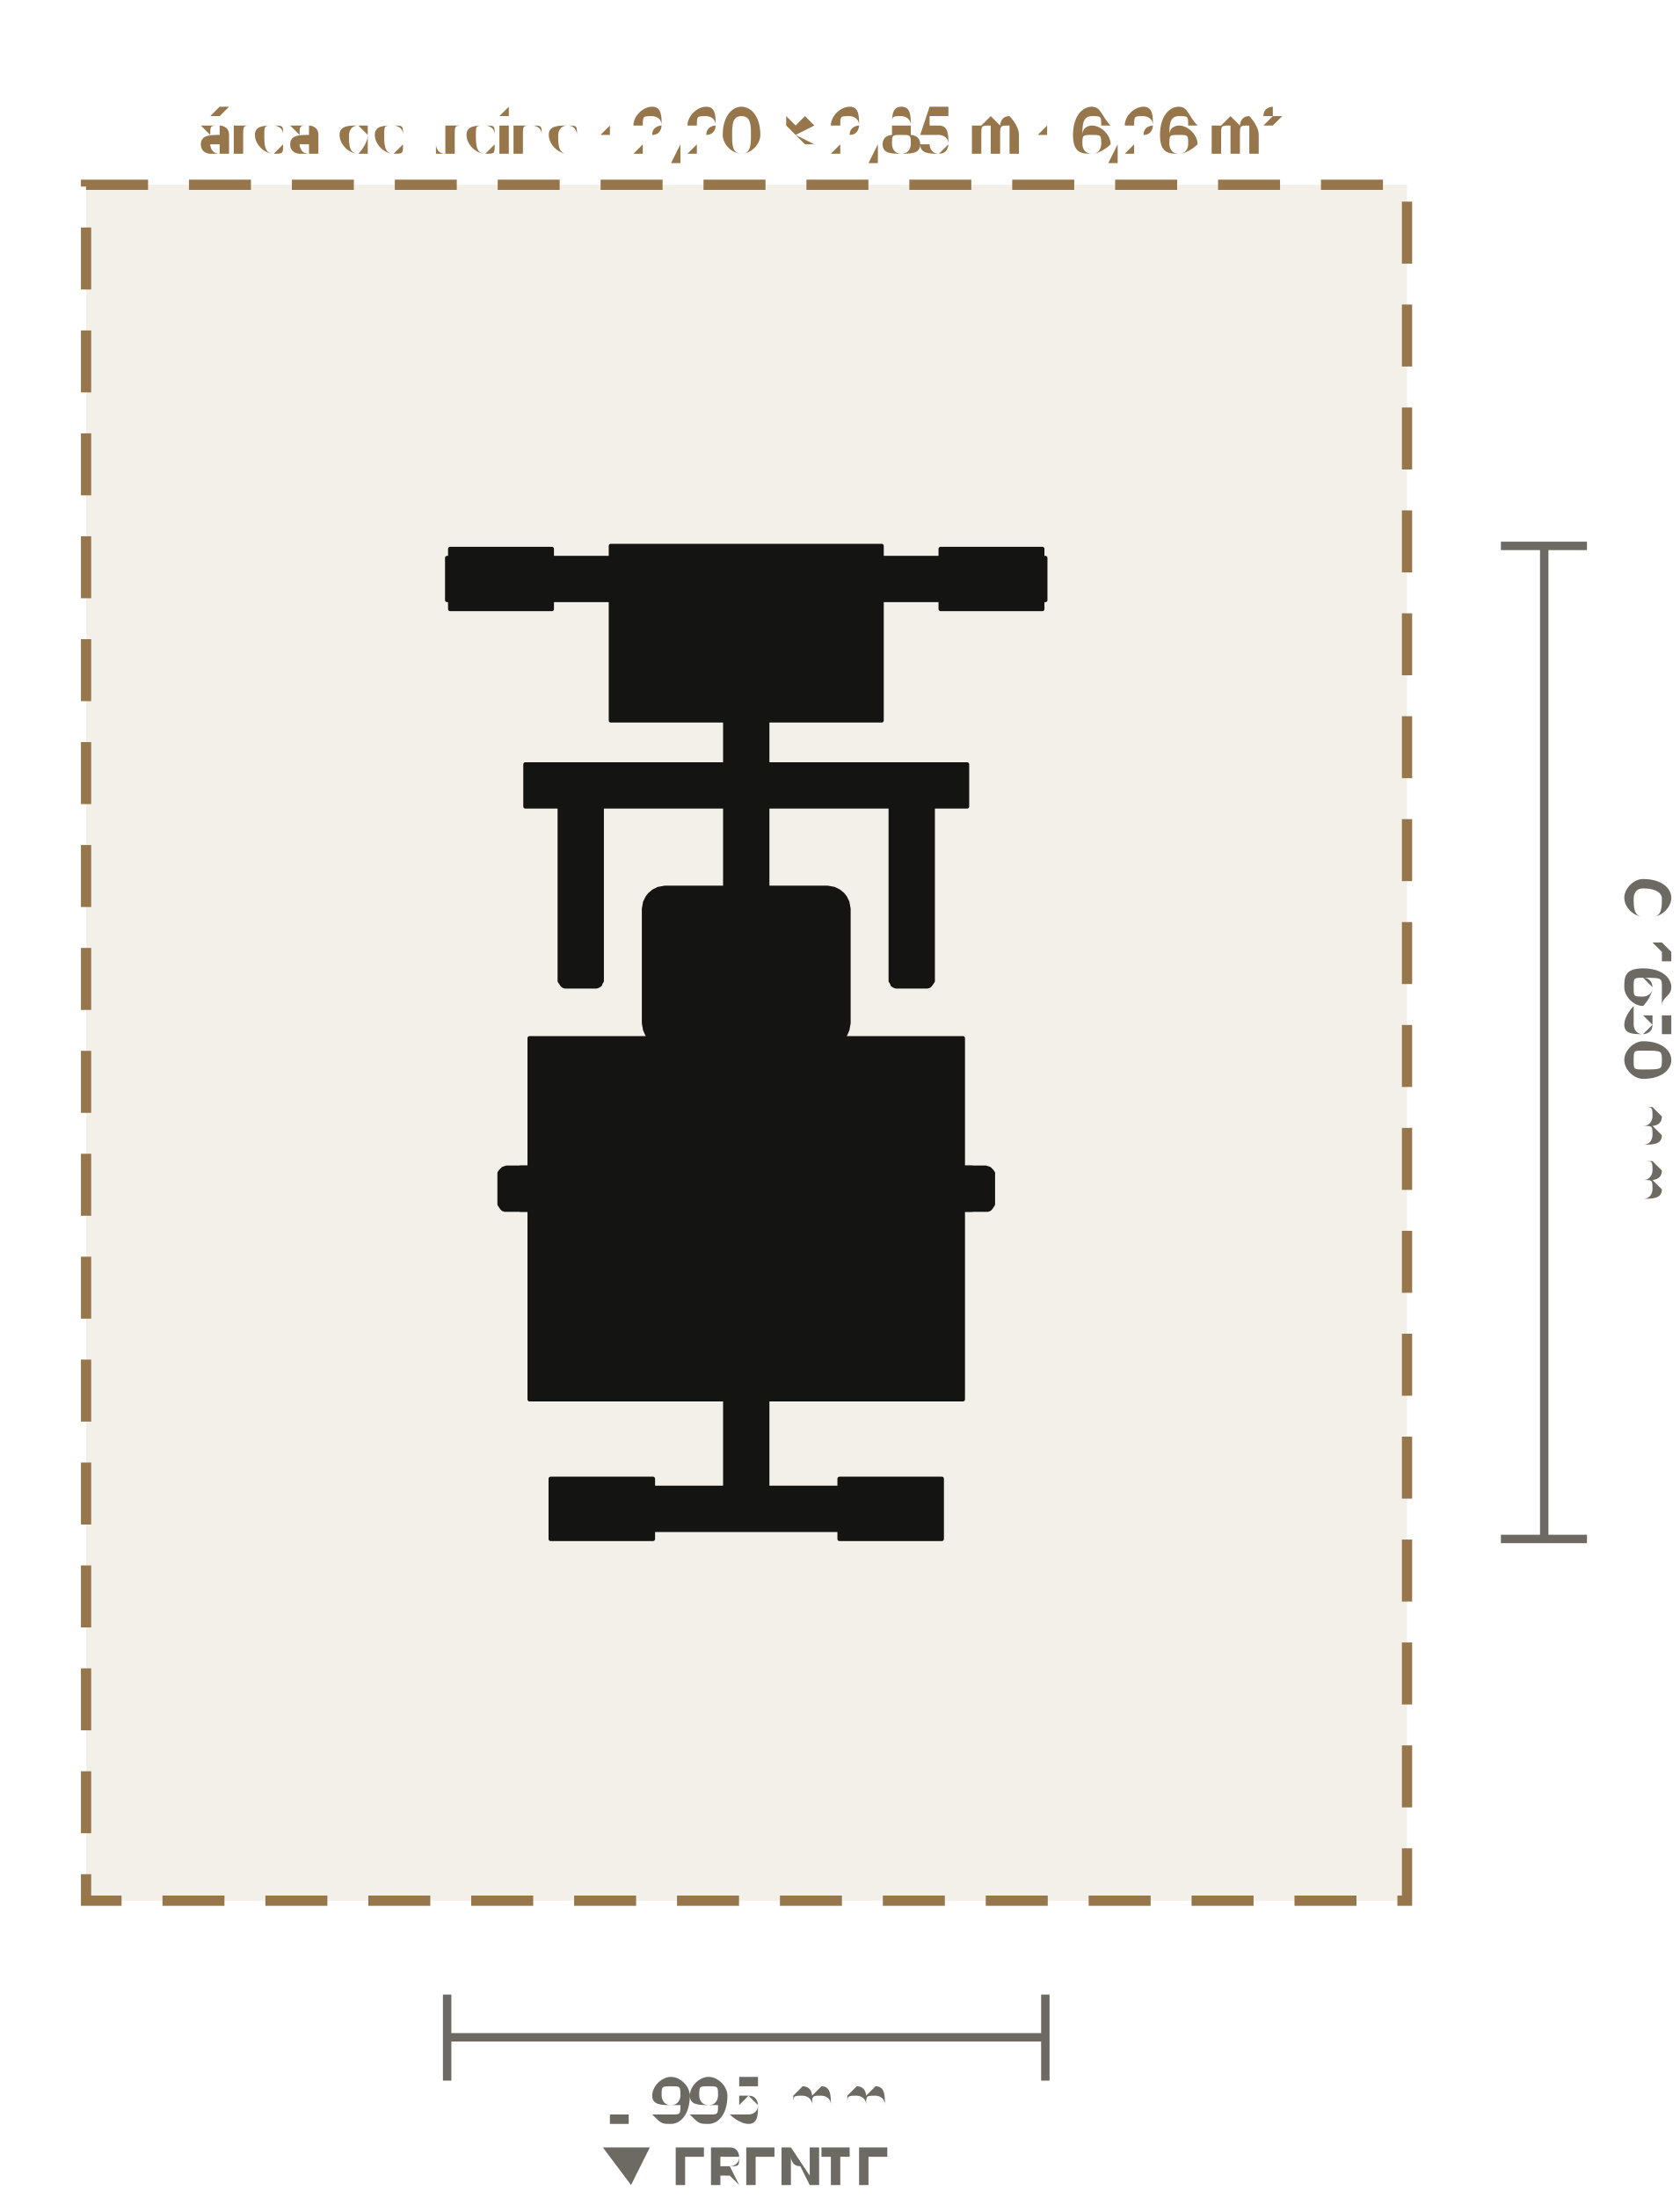
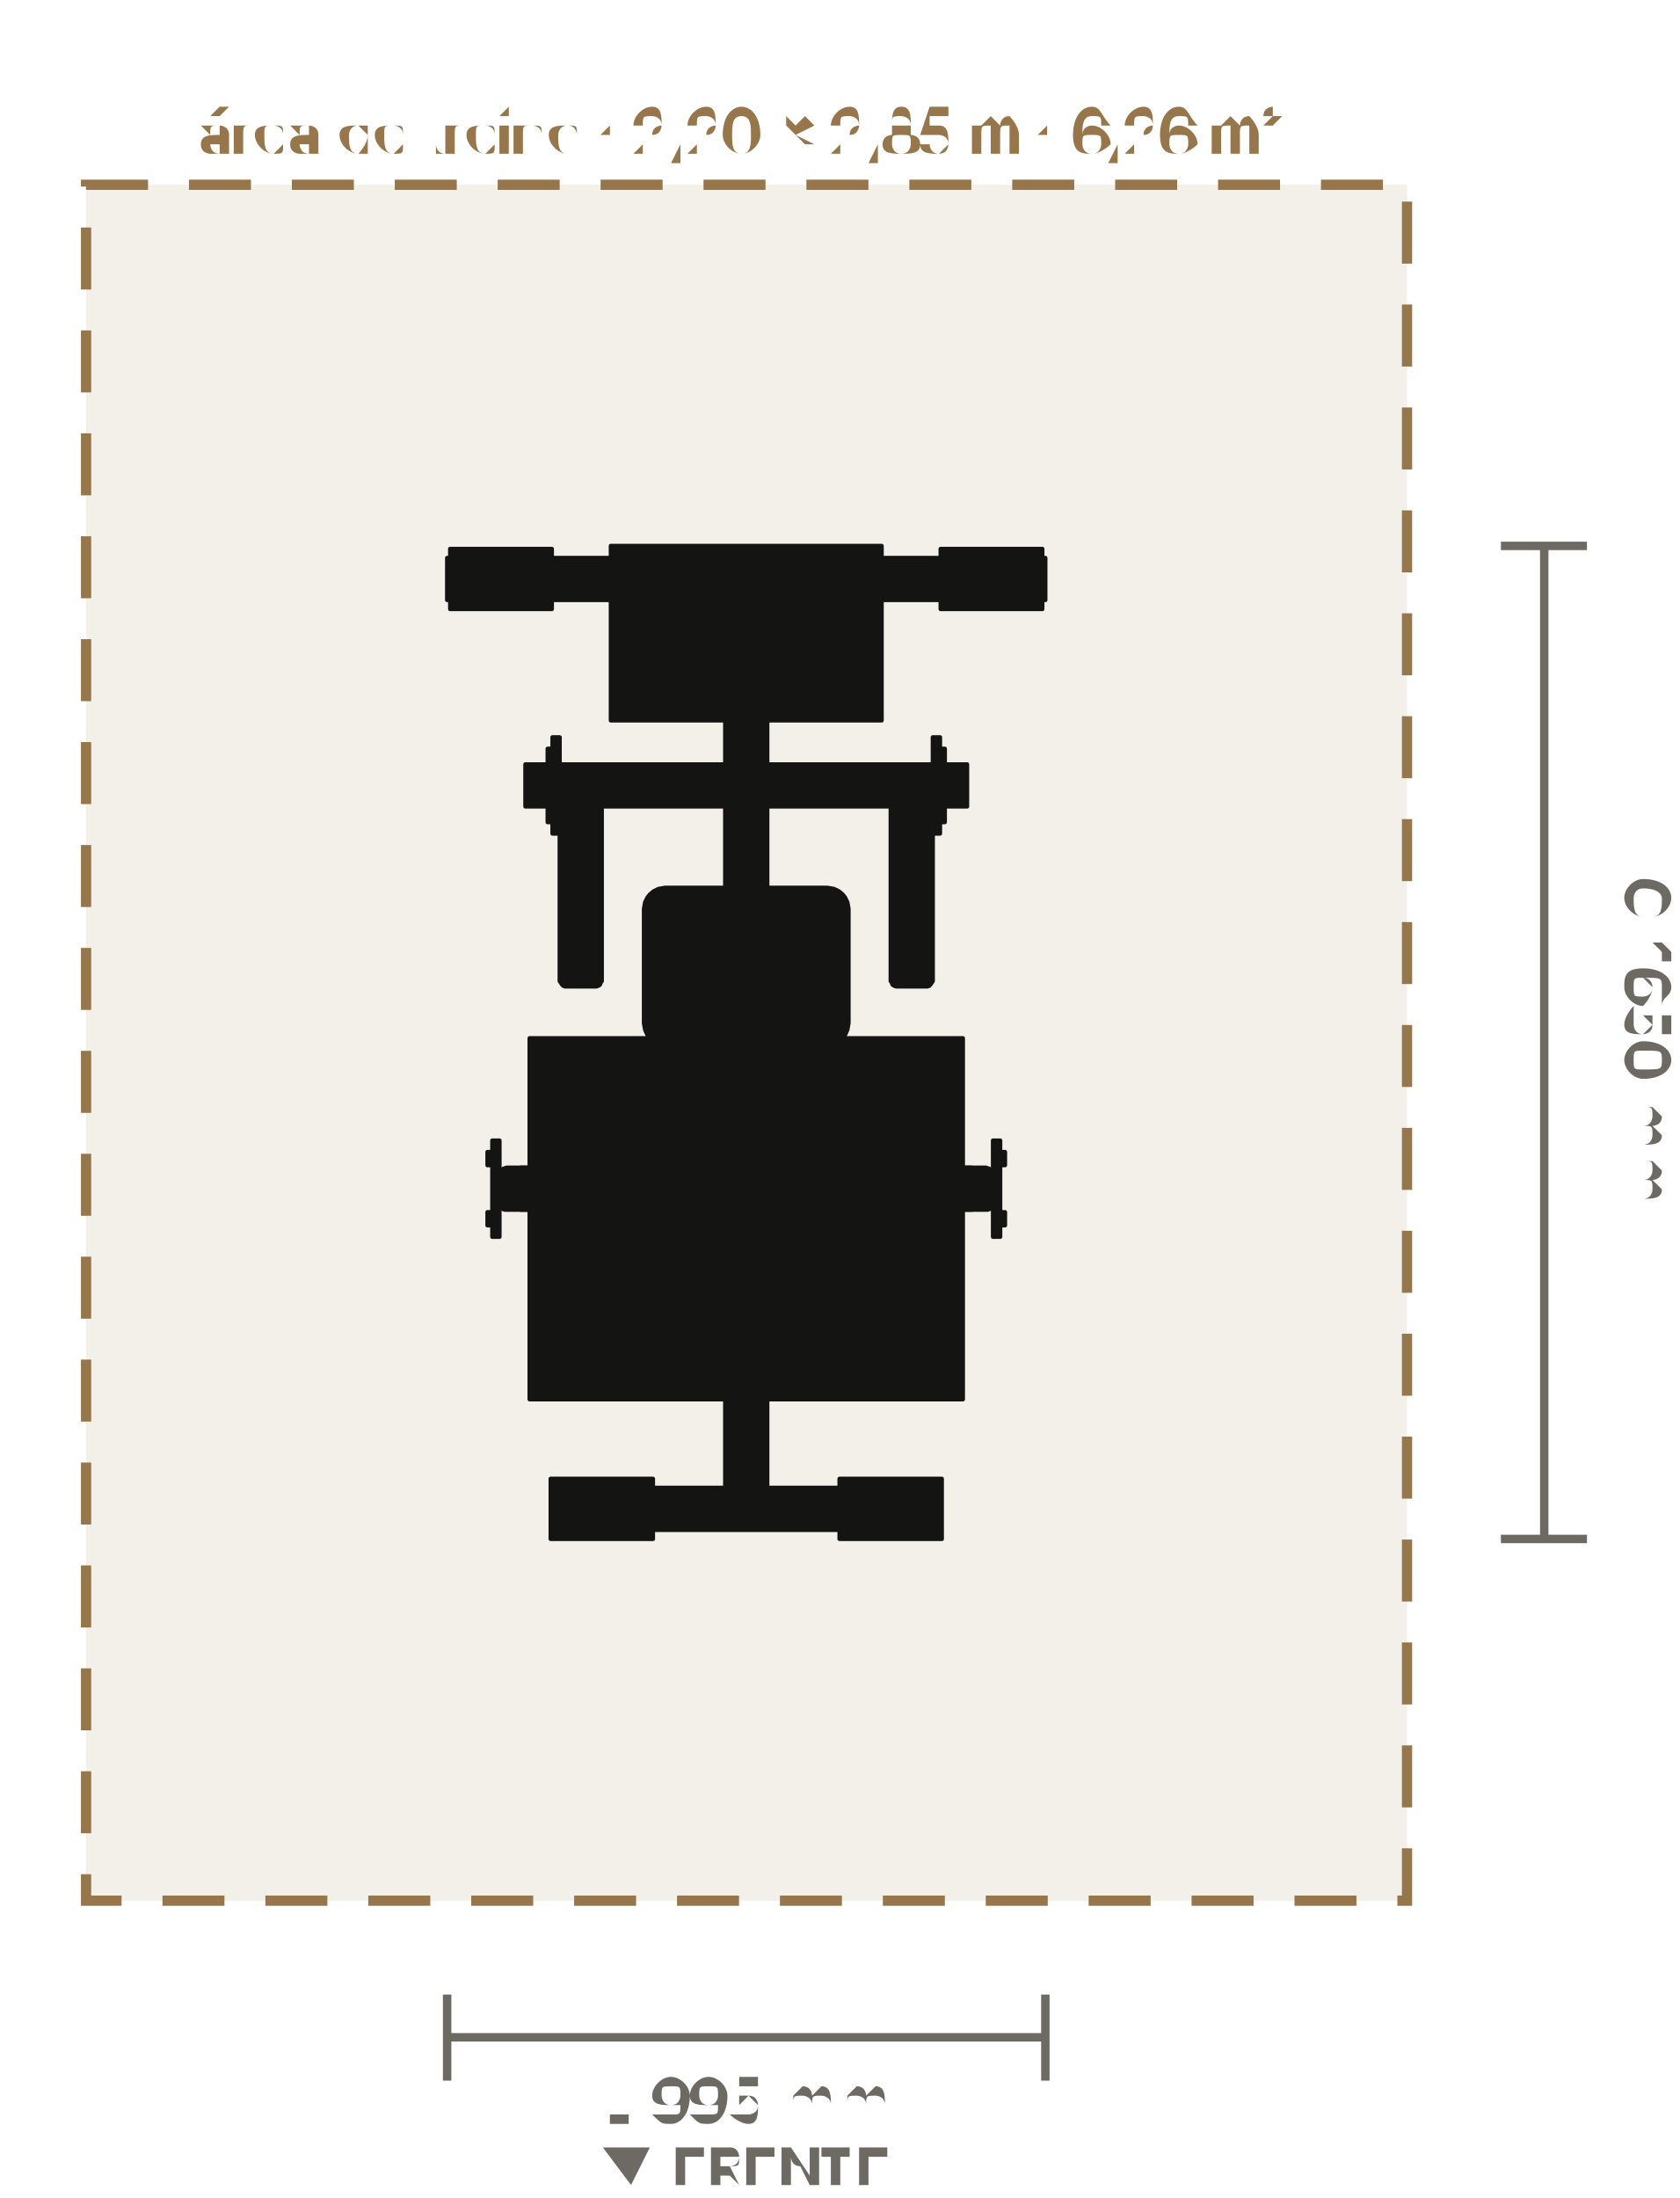
<svg xmlns="http://www.w3.org/2000/svg" viewBox="-1.24 -1.732 2.791 3.652" role="img" aria-label="Planta do Quadril e Glúteos Máquina (LD-B011): 995 × 1651 mm, com 60 cm de área de treino em volta" data-equipment="LD-B011" data-unit="m">
  <rect class="eq-zone" x="-1.097" y="-1.425" width="2.195" height="2.851" style="fill:#96764a;fill-opacity:.12;stroke:#96764a;stroke-width:0.017;stroke-dasharray:0.103 0.068" />
  <text class="eq-zone-label" x="0" y="-1.477" style="font-family:Barlow,Inter,Arial,sans-serif;font-size:0.098px;fill:#96764a;text-anchor:middle">área de treino · 2,20 × 2,85 m · 6,26 m²</text>
  <g class="eq-parts">
    <polygon class="eq-part" points="-0.497,-0.805 0.497,-0.805 0.497,-0.735 -0.497,-0.735" style="fill:#141413;stroke:#141413;stroke-width:0.007;stroke-linejoin:round" />
    <polygon class="eq-part" points="-0.035,-0.77 0.035,-0.77 0.035,0.775 -0.035,0.775" style="fill:#141413;stroke:#141413;stroke-width:0.007;stroke-linejoin:round" />
    <polygon class="eq-part" points="-0.3,0.74 0.3,0.74 0.3,0.81 -0.3,0.81" style="fill:#141413;stroke:#141413;stroke-width:0.007;stroke-linejoin:round" />
    <polygon class="eq-part" points="-0.492,-0.82 -0.323,-0.82 -0.323,-0.72 -0.492,-0.72" style="fill:#141413;stroke:#141413;stroke-width:0.007;stroke-linejoin:round" />
    <polygon class="eq-part" points="-0.325,0.725 -0.155,0.725 -0.155,0.825 -0.325,0.825" style="fill:#141413;stroke:#141413;stroke-width:0.007;stroke-linejoin:round" />
    <polygon class="eq-part" points="0.323,-0.82 0.492,-0.82 0.492,-0.72 0.323,-0.72" style="fill:#141413;stroke:#141413;stroke-width:0.007;stroke-linejoin:round" />
    <polygon class="eq-part" points="0.155,0.725 0.325,0.725 0.325,0.825 0.155,0.825" style="fill:#141413;stroke:#141413;stroke-width:0.007;stroke-linejoin:round" />
    <polygon class="eq-part" points="-0.2,-0.8 -0.17,-0.8 -0.17,-0.56 -0.2,-0.56" style="fill:#141413;stroke:#141413;stroke-width:0.007;stroke-linejoin:round" />
    <polygon class="eq-part" points="0.17,-0.8 0.2,-0.8 0.2,-0.56 0.17,-0.56" style="fill:#141413;stroke:#141413;stroke-width:0.007;stroke-linejoin:round" />
    <polygon class="eq-part" points="-0.2,-0.8 0.2,-0.8 0.2,-0.56 -0.2,-0.56" style="fill:#141413;stroke:#141413;stroke-width:0.007;stroke-linejoin:round" />
    <polygon class="eq-part" points="-0.2,-0.8 0.2,-0.8 0.2,-0.56 -0.2,-0.56" style="fill:#141413;stroke:#141413;stroke-width:0.007;stroke-linejoin:round" />
    <polygon class="eq-part" points="-0.225,-0.825 0.225,-0.825 0.225,-0.535 -0.225,-0.535" style="fill:#141413;stroke:#141413;stroke-width:0.007;stroke-linejoin:round" />
    <polygon class="eq-part" points="-0.08,-0.56 0.08,-0.56 0.08,-0.556 -0.08,-0.556" style="fill:#141413;stroke:#141413;stroke-width:0.007;stroke-linejoin:round" />
    <polygon class="eq-part" points="-0.09,-0.68 -0.09,-0.683 -0.089,-0.685 -0.087,-0.687 -0.085,-0.689 -0.083,-0.69 -0.08,-0.69 -0.077,-0.69 -0.075,-0.689 -0.073,-0.687 -0.071,-0.685 -0.07,-0.683 -0.07,-0.68 -0.07,-0.678 -0.071,-0.675 -0.073,-0.673 -0.075,-0.672 -0.077,-0.671 -0.08,-0.67 -0.083,-0.671 -0.085,-0.672 -0.087,-0.673 -0.089,-0.675 -0.09,-0.678" style="fill:#141413;stroke:#141413;stroke-width:0.007;stroke-linejoin:round" />
    <polygon class="eq-part" points="0.07,-0.68 0.07,-0.683 0.071,-0.685 0.073,-0.687 0.075,-0.689 0.077,-0.69 0.08,-0.69 0.083,-0.69 0.085,-0.689 0.087,-0.687 0.089,-0.685 0.09,-0.683 0.09,-0.68 0.09,-0.678 0.089,-0.675 0.087,-0.673 0.085,-0.672 0.083,-0.671 0.08,-0.67 0.077,-0.671 0.075,-0.672 0.073,-0.673 0.071,-0.675 0.07,-0.678" style="fill:#141413;stroke:#141413;stroke-width:0.007;stroke-linejoin:round" />
    <polygon class="eq-part" points="-0.13,-0.76 0.13,-0.76 0.13,-0.6 -0.13,-0.6" style="fill:#141413;stroke:#141413;stroke-width:0.007;stroke-linejoin:round" />
    <polygon class="eq-part" points="-0.13,-0.76 0.13,-0.76 0.13,-0.6 -0.13,-0.6" style="fill:#141413;stroke:#141413;stroke-width:0.007;stroke-linejoin:round" />
    <polygon class="eq-part" points="-0.004,-0.68 -0.004,-0.681 -0.004,-0.682 -0.003,-0.683 -0.002,-0.684 -0.001,-0.684 0,-0.684 0.001,-0.684 0.002,-0.684 0.003,-0.683 0.004,-0.682 0.004,-0.681 0.004,-0.68 0.004,-0.679 0.004,-0.678 0.003,-0.677 0.002,-0.677 0.001,-0.676 0,-0.676 -0.001,-0.676 -0.002,-0.677 -0.003,-0.677 -0.004,-0.678 -0.004,-0.679" style="fill:#141413;stroke:#141413;stroke-width:0.007;stroke-linejoin:round" />
    <polygon class="eq-part" points="-0.12,-0.745 0.12,-0.745 0.12,-0.615 -0.12,-0.615" style="fill:#141413;stroke:#141413;stroke-width:0.007;stroke-linejoin:round" />
    <polygon class="eq-part" points="-0.12,-0.745 0.12,-0.745 0.12,-0.615 -0.12,-0.615" style="fill:#141413;stroke:#141413;stroke-width:0.007;stroke-linejoin:round" />
    <polygon class="eq-part" points="-0.12,-0.745 0.12,-0.745 0.12,-0.615 -0.12,-0.615" style="fill:#141413;stroke:#141413;stroke-width:0.007;stroke-linejoin:round" />
    <polygon class="eq-part" points="-0.12,-0.745 0.12,-0.745 0.12,-0.615 -0.12,-0.615" style="fill:#141413;stroke:#141413;stroke-width:0.007;stroke-linejoin:round" />
    <polygon class="eq-part" points="-0.12,-0.745 0.12,-0.745 0.12,-0.615 -0.12,-0.615" style="fill:#141413;stroke:#141413;stroke-width:0.007;stroke-linejoin:round" />
    <polygon class="eq-part" points="-0.12,-0.745 0.12,-0.745 0.12,-0.615 -0.12,-0.615" style="fill:#141413;stroke:#141413;stroke-width:0.007;stroke-linejoin:round" />
    <polygon class="eq-part" points="-0.12,-0.745 0.12,-0.745 0.12,-0.615 -0.12,-0.615" style="fill:#141413;stroke:#141413;stroke-width:0.007;stroke-linejoin:round" />
    <polygon class="eq-part" points="-0.12,-0.745 0.12,-0.745 0.12,-0.615 -0.12,-0.615" style="fill:#141413;stroke:#141413;stroke-width:0.007;stroke-linejoin:round" />
    <polygon class="eq-part" points="-0.12,-0.745 0.12,-0.745 0.12,-0.615 -0.12,-0.615" style="fill:#141413;stroke:#141413;stroke-width:0.007;stroke-linejoin:round" />
    <polygon class="eq-part" points="-0.12,-0.745 0.12,-0.745 0.12,-0.615 -0.12,-0.615" style="fill:#141413;stroke:#141413;stroke-width:0.007;stroke-linejoin:round" />
    <polygon class="eq-part" points="-0.12,-0.745 0.12,-0.745 0.12,-0.615 -0.12,-0.615" style="fill:#141413;stroke:#141413;stroke-width:0.007;stroke-linejoin:round" />
    <polygon class="eq-part" points="-0.12,-0.745 0.12,-0.745 0.12,-0.615 -0.12,-0.615" style="fill:#141413;stroke:#141413;stroke-width:0.007;stroke-linejoin:round" />
    <polygon class="eq-part" points="-0.12,-0.745 0.12,-0.745 0.12,-0.615 -0.12,-0.615" style="fill:#141413;stroke:#141413;stroke-width:0.007;stroke-linejoin:round" />
    <polygon class="eq-part" points="-0.12,-0.745 0.12,-0.745 0.12,-0.615 -0.12,-0.615" style="fill:#141413;stroke:#141413;stroke-width:0.007;stroke-linejoin:round" />
    <polygon class="eq-part" points="-0.12,-0.745 0.12,-0.745 0.12,-0.615 -0.12,-0.615" style="fill:#141413;stroke:#141413;stroke-width:0.007;stroke-linejoin:round" />
    <polygon class="eq-part" points="-0.006,-0.68 -0.006,-0.682 -0.005,-0.683 -0.004,-0.685 -0.003,-0.686 -0.002,-0.686 0,-0.686 0.002,-0.686 0.003,-0.686 0.004,-0.685 0.005,-0.683 0.006,-0.682 0.006,-0.68 0.006,-0.679 0.005,-0.677 0.004,-0.676 0.003,-0.675 0.002,-0.675 0,-0.674 -0.002,-0.675 -0.003,-0.675 -0.004,-0.676 -0.005,-0.677 -0.006,-0.679" style="fill:#141413;stroke:#141413;stroke-width:0.007;stroke-linejoin:round" />
    <polygon class="eq-part" points="-0.006,-0.635 0.006,-0.635 0.006,-0.565 -0.006,-0.565" style="fill:#141413;stroke:#141413;stroke-width:0.007;stroke-linejoin:round" />
    <polygon class="eq-part" points="-0.17,-0.8 0.17,-0.8 0.17,-0.788 -0.17,-0.788" style="fill:#141413;stroke:#141413;stroke-width:0.007;stroke-linejoin:round" />
    <polygon class="eq-part" points="-0.36,0.593 -0.36,-0.007 0.36,-0.007 0.36,0.593" style="fill:#141413;stroke:#141413;stroke-width:0.007;stroke-linejoin:round" />
    <polygon class="eq-part" points="-0.04,0.278 -0.04,0.209 0.04,0.203 0.04,0.209 0.04,0.278 -0.04,0.283" style="fill:#141413;stroke:#141413;stroke-width:0.007;stroke-linejoin:round" />
    <polygon class="eq-part" points="-0.33,0.225 -0.33,0.222 -0.328,0.219 -0.327,0.217 -0.324,0.215 -0.321,0.214 -0.318,0.213 -0.282,0.213 -0.279,0.214 -0.276,0.215 -0.274,0.217 -0.272,0.219 -0.27,0.222 -0.27,0.225 -0.27,0.311 -0.27,0.314 -0.272,0.317 -0.274,0.32 -0.276,0.322 -0.279,0.323 -0.282,0.323 -0.318,0.323 -0.321,0.323 -0.324,0.322 -0.327,0.32 -0.328,0.317 -0.33,0.314 -0.33,0.311" style="fill:#141413;stroke:#141413;stroke-width:0.007;stroke-linejoin:round" />
    <polygon class="eq-part" points="0.27,0.225 0.27,0.222 0.272,0.219 0.274,0.217 0.276,0.215 0.279,0.214 0.282,0.213 0.318,0.213 0.321,0.214 0.324,0.215 0.327,0.217 0.328,0.219 0.33,0.222 0.33,0.225 0.33,0.311 0.33,0.314 0.328,0.317 0.327,0.32 0.324,0.322 0.321,0.323 0.318,0.323 0.282,0.323 0.279,0.323 0.276,0.322 0.274,0.32 0.272,0.317 0.27,0.314 0.27,0.311" style="fill:#141413;stroke:#141413;stroke-width:0.007;stroke-linejoin:round" />
    <polygon class="eq-part" points="-0.3,0.221 0.3,0.221 0.3,0.266 -0.3,0.266" style="fill:#141413;stroke:#141413;stroke-width:0.007;stroke-linejoin:round" />
    <polygon class="eq-part" points="-0.3,0.263 0.3,0.263 0.3,0.323 -0.3,0.323" style="fill:#141413;stroke:#141413;stroke-width:0.007;stroke-linejoin:round" />
    <polygon class="eq-part" points="-0.18,0.433 -0.18,0.153 0.18,0.153 0.18,0.433" style="fill:#141413;stroke:#141413;stroke-width:0.007;stroke-linejoin:round" />
    <polygon class="eq-part" points="-0.41,0.22 -0.41,0.217 -0.408,0.214 -0.406,0.212 -0.404,0.21 -0.401,0.209 -0.398,0.208 -0.352,0.208 -0.349,0.209 -0.346,0.21 -0.344,0.212 -0.342,0.214 -0.34,0.217 -0.34,0.22 -0.34,0.266 -0.34,0.269 -0.342,0.272 -0.344,0.275 -0.346,0.277 -0.349,0.278 -0.352,0.278 -0.398,0.278 -0.401,0.278 -0.404,0.277 -0.406,0.275 -0.408,0.272 -0.41,0.269 -0.41,0.266" style="fill:#141413;stroke:#141413;stroke-width:0.007;stroke-linejoin:round" />
    <polygon class="eq-part" points="0.34,0.22 0.34,0.217 0.342,0.214 0.344,0.212 0.346,0.21 0.349,0.209 0.352,0.208 0.398,0.208 0.401,0.209 0.404,0.21 0.406,0.212 0.408,0.214 0.41,0.217 0.41,0.22 0.41,0.266 0.41,0.269 0.408,0.272 0.406,0.275 0.404,0.277 0.401,0.278 0.398,0.278 0.352,0.278 0.349,0.278 0.346,0.277 0.344,0.275 0.342,0.272 0.34,0.269 0.34,0.266" style="fill:#141413;stroke:#141413;stroke-width:0.007;stroke-linejoin:round" />
    <polygon class="eq-part" points="-0.375,0.208 0.375,0.208 0.375,0.278 -0.375,0.278" style="fill:#141413;stroke:#141413;stroke-width:0.007;stroke-linejoin:round" />
+     <polygon class="eq-part" points="-0.422,0.163 -0.41,0.163 -0.41,0.323 -0.422,0.323" style="fill:#141413;stroke:#141413;stroke-width:0.007;stroke-linejoin:round" />
+     <polygon class="eq-part" points="-0.43,0.282 -0.422,0.282 -0.422,0.304 -0.43,0.304" style="fill:#141413;stroke:#141413;stroke-width:0.007;stroke-linejoin:round" />
+     <polygon class="eq-part" points="-0.43,0.182 -0.422,0.182 -0.422,0.204 -0.43,0.204" style="fill:#141413;stroke:#141413;stroke-width:0.007;stroke-linejoin:round" />
+     <polygon class="eq-part" points="0.41,0.163 0.422,0.163 0.422,0.323 0.41,0.323" style="fill:#141413;stroke:#141413;stroke-width:0.007;stroke-linejoin:round" />
+     <polygon class="eq-part" points="0.422,0.282 0.43,0.282 0.43,0.304 0.422,0.304" style="fill:#141413;stroke:#141413;stroke-width:0.007;stroke-linejoin:round" />
+     <polygon class="eq-part" points="0.422,0.182 0.43,0.182 0.43,0.204 0.422,0.204" style="fill:#141413;stroke:#141413;stroke-width:0.007;stroke-linejoin:round" />
    <polygon class="eq-part" points="-0.17,-0.222 -0.168,-0.233 -0.164,-0.241 -0.16,-0.246 -0.154,-0.251 -0.146,-0.255 -0.135,-0.257 0.135,-0.257 0.146,-0.255 0.154,-0.251 0.16,-0.246 0.164,-0.241 0.168,-0.233 0.17,-0.222 0.17,-0.032 0.168,-0.021 0.164,-0.012 0.16,-0.007 0.154,-0.003 0.146,0.002 0.135,0.003 -0.135,0.003 -0.146,0.002 -0.154,-0.003 -0.16,-0.007 -0.164,-0.012 -0.168,-0.021 -0.17,-0.032" style="fill:#141413;stroke:#141413;stroke-width:0.007;stroke-linejoin:round" />
    <polygon class="eq-part" points="-0.31,-0.449 -0.31,-0.452 -0.308,-0.455 -0.306,-0.457 -0.304,-0.459 -0.301,-0.46 -0.298,-0.461 -0.252,-0.461 -0.249,-0.46 -0.246,-0.459 -0.243,-0.457 -0.242,-0.455 -0.24,-0.452 -0.24,-0.449 -0.24,-0.405 -0.24,-0.149 -0.24,-0.102 -0.242,-0.099 -0.243,-0.096 -0.246,-0.094 -0.249,-0.093 -0.252,-0.093 -0.298,-0.093 -0.301,-0.093 -0.304,-0.094 -0.306,-0.096 -0.308,-0.099 -0.31,-0.102 -0.31,-0.104" style="fill:#141413;stroke:#141413;stroke-width:0.007;stroke-linejoin:round" />
    <polygon class="eq-part" points="0.24,-0.149 0.24,-0.405 0.24,-0.452 0.242,-0.455 0.243,-0.457 0.246,-0.459 0.249,-0.46 0.252,-0.461 0.298,-0.461 0.301,-0.46 0.304,-0.459 0.306,-0.457 0.308,-0.455 0.31,-0.452 0.31,-0.449 0.31,-0.104 0.31,-0.102 0.308,-0.099 0.306,-0.096 0.304,-0.094 0.301,-0.093 0.298,-0.093 0.252,-0.093 0.249,-0.093 0.246,-0.094 0.243,-0.096 0.242,-0.099 0.24,-0.102 0.24,-0.104" style="fill:#141413;stroke:#141413;stroke-width:0.007;stroke-linejoin:round" />
    <polygon class="eq-part" points="-0.367,-0.462 0.367,-0.462 0.367,-0.392 -0.367,-0.392" style="fill:#141413;stroke:#141413;stroke-width:0.007;stroke-linejoin:round" />
+     <polygon class="eq-part" points="-0.322,-0.507 -0.31,-0.507 -0.31,-0.347 -0.322,-0.347" style="fill:#141413;stroke:#141413;stroke-width:0.007;stroke-linejoin:round" />
+     <polygon class="eq-part" points="-0.33,-0.388 -0.322,-0.388 -0.322,-0.366 -0.33,-0.366" style="fill:#141413;stroke:#141413;stroke-width:0.007;stroke-linejoin:round" />
+     <polygon class="eq-part" points="-0.33,-0.488 -0.322,-0.488 -0.322,-0.466 -0.33,-0.466" style="fill:#141413;stroke:#141413;stroke-width:0.007;stroke-linejoin:round" />
+     <polygon class="eq-part" points="0.31,-0.507 0.322,-0.507 0.322,-0.347 0.31,-0.347" style="fill:#141413;stroke:#141413;stroke-width:0.007;stroke-linejoin:round" />
+     <polygon class="eq-part" points="0.322,-0.388 0.33,-0.388 0.33,-0.366 0.322,-0.366" style="fill:#141413;stroke:#141413;stroke-width:0.007;stroke-linejoin:round" />
+     <polygon class="eq-part" points="0.322,-0.488 0.33,-0.488 0.33,-0.466 0.322,-0.466" style="fill:#141413;stroke:#141413;stroke-width:0.007;stroke-linejoin:round" />
  </g>
  <line class="eq-dim" x1="-0.497" y1="1.653" x2="0.497" y2="1.653" style="stroke:#6d6a63;stroke-width:0.014" />
  <line class="eq-dim" x1="-0.497" y1="1.582" x2="-0.497" y2="1.725" style="stroke:#6d6a63;stroke-width:0.014" />
  <line class="eq-dim" x1="0.497" y1="1.582" x2="0.497" y2="1.725" style="stroke:#6d6a63;stroke-width:0.014" />
  <text class="eq-text" x="0" y="1.797" style="font-family:Barlow,Inter,Arial,sans-serif;font-size:0.103px;fill:#6d6a63;text-anchor:middle">L 995 mm</text>
  <line class="eq-dim" x1="1.326" y1="-0.825" x2="1.326" y2="0.825" style="stroke:#6d6a63;stroke-width:0.014" />
  <line class="eq-dim" x1="1.254" y1="-0.825" x2="1.397" y2="-0.825" style="stroke:#6d6a63;stroke-width:0.014" />
  <line class="eq-dim" x1="1.254" y1="0.825" x2="1.397" y2="0.825" style="stroke:#6d6a63;stroke-width:0.014" />
  <text class="eq-text" x="1.459" y="0" transform="rotate(90 1.459 0)" style="font-family:Barlow,Inter,Arial,sans-serif;font-size:0.103px;fill:#6d6a63;text-anchor:middle">C 1650 mm</text>
  <text class="eq-text" x="0" y="1.9" style="font-family:Barlow,Inter,Arial,sans-serif;font-size:0.103px;fill:#6d6a63;text-anchor:middle;font-size:0.082px;letter-spacing:.1em">▼ FRENTE</text>
</svg>
